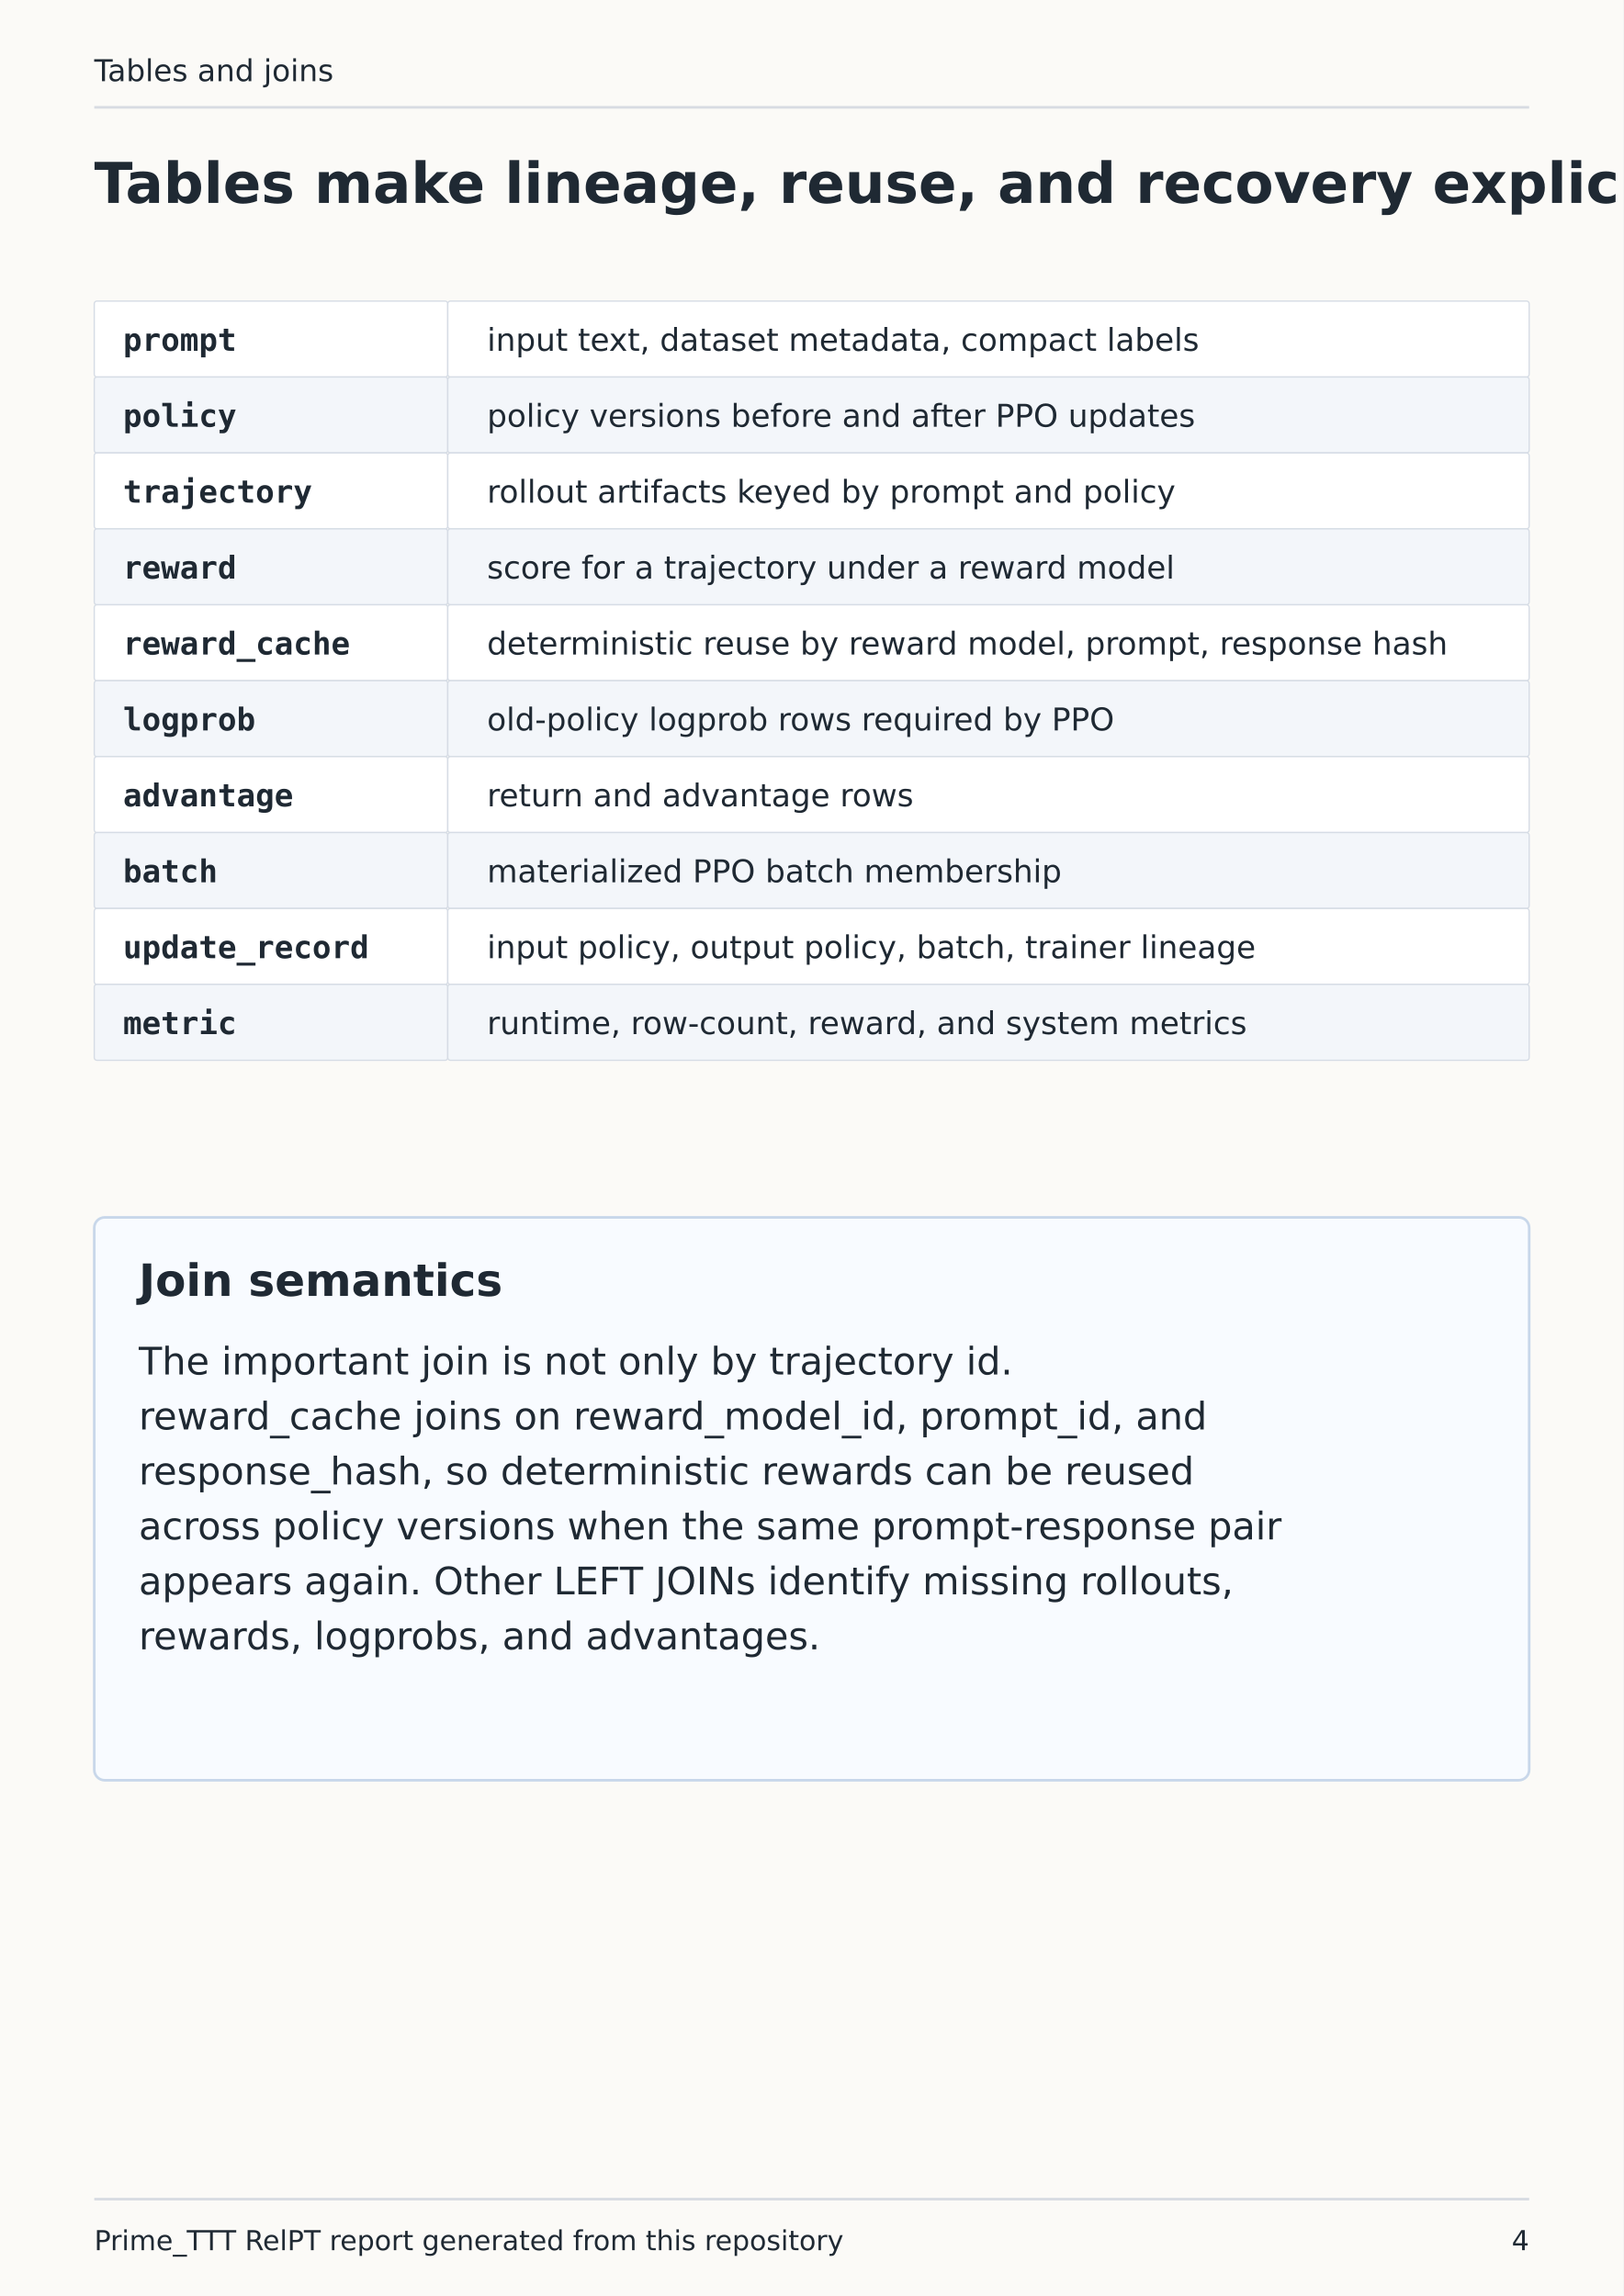
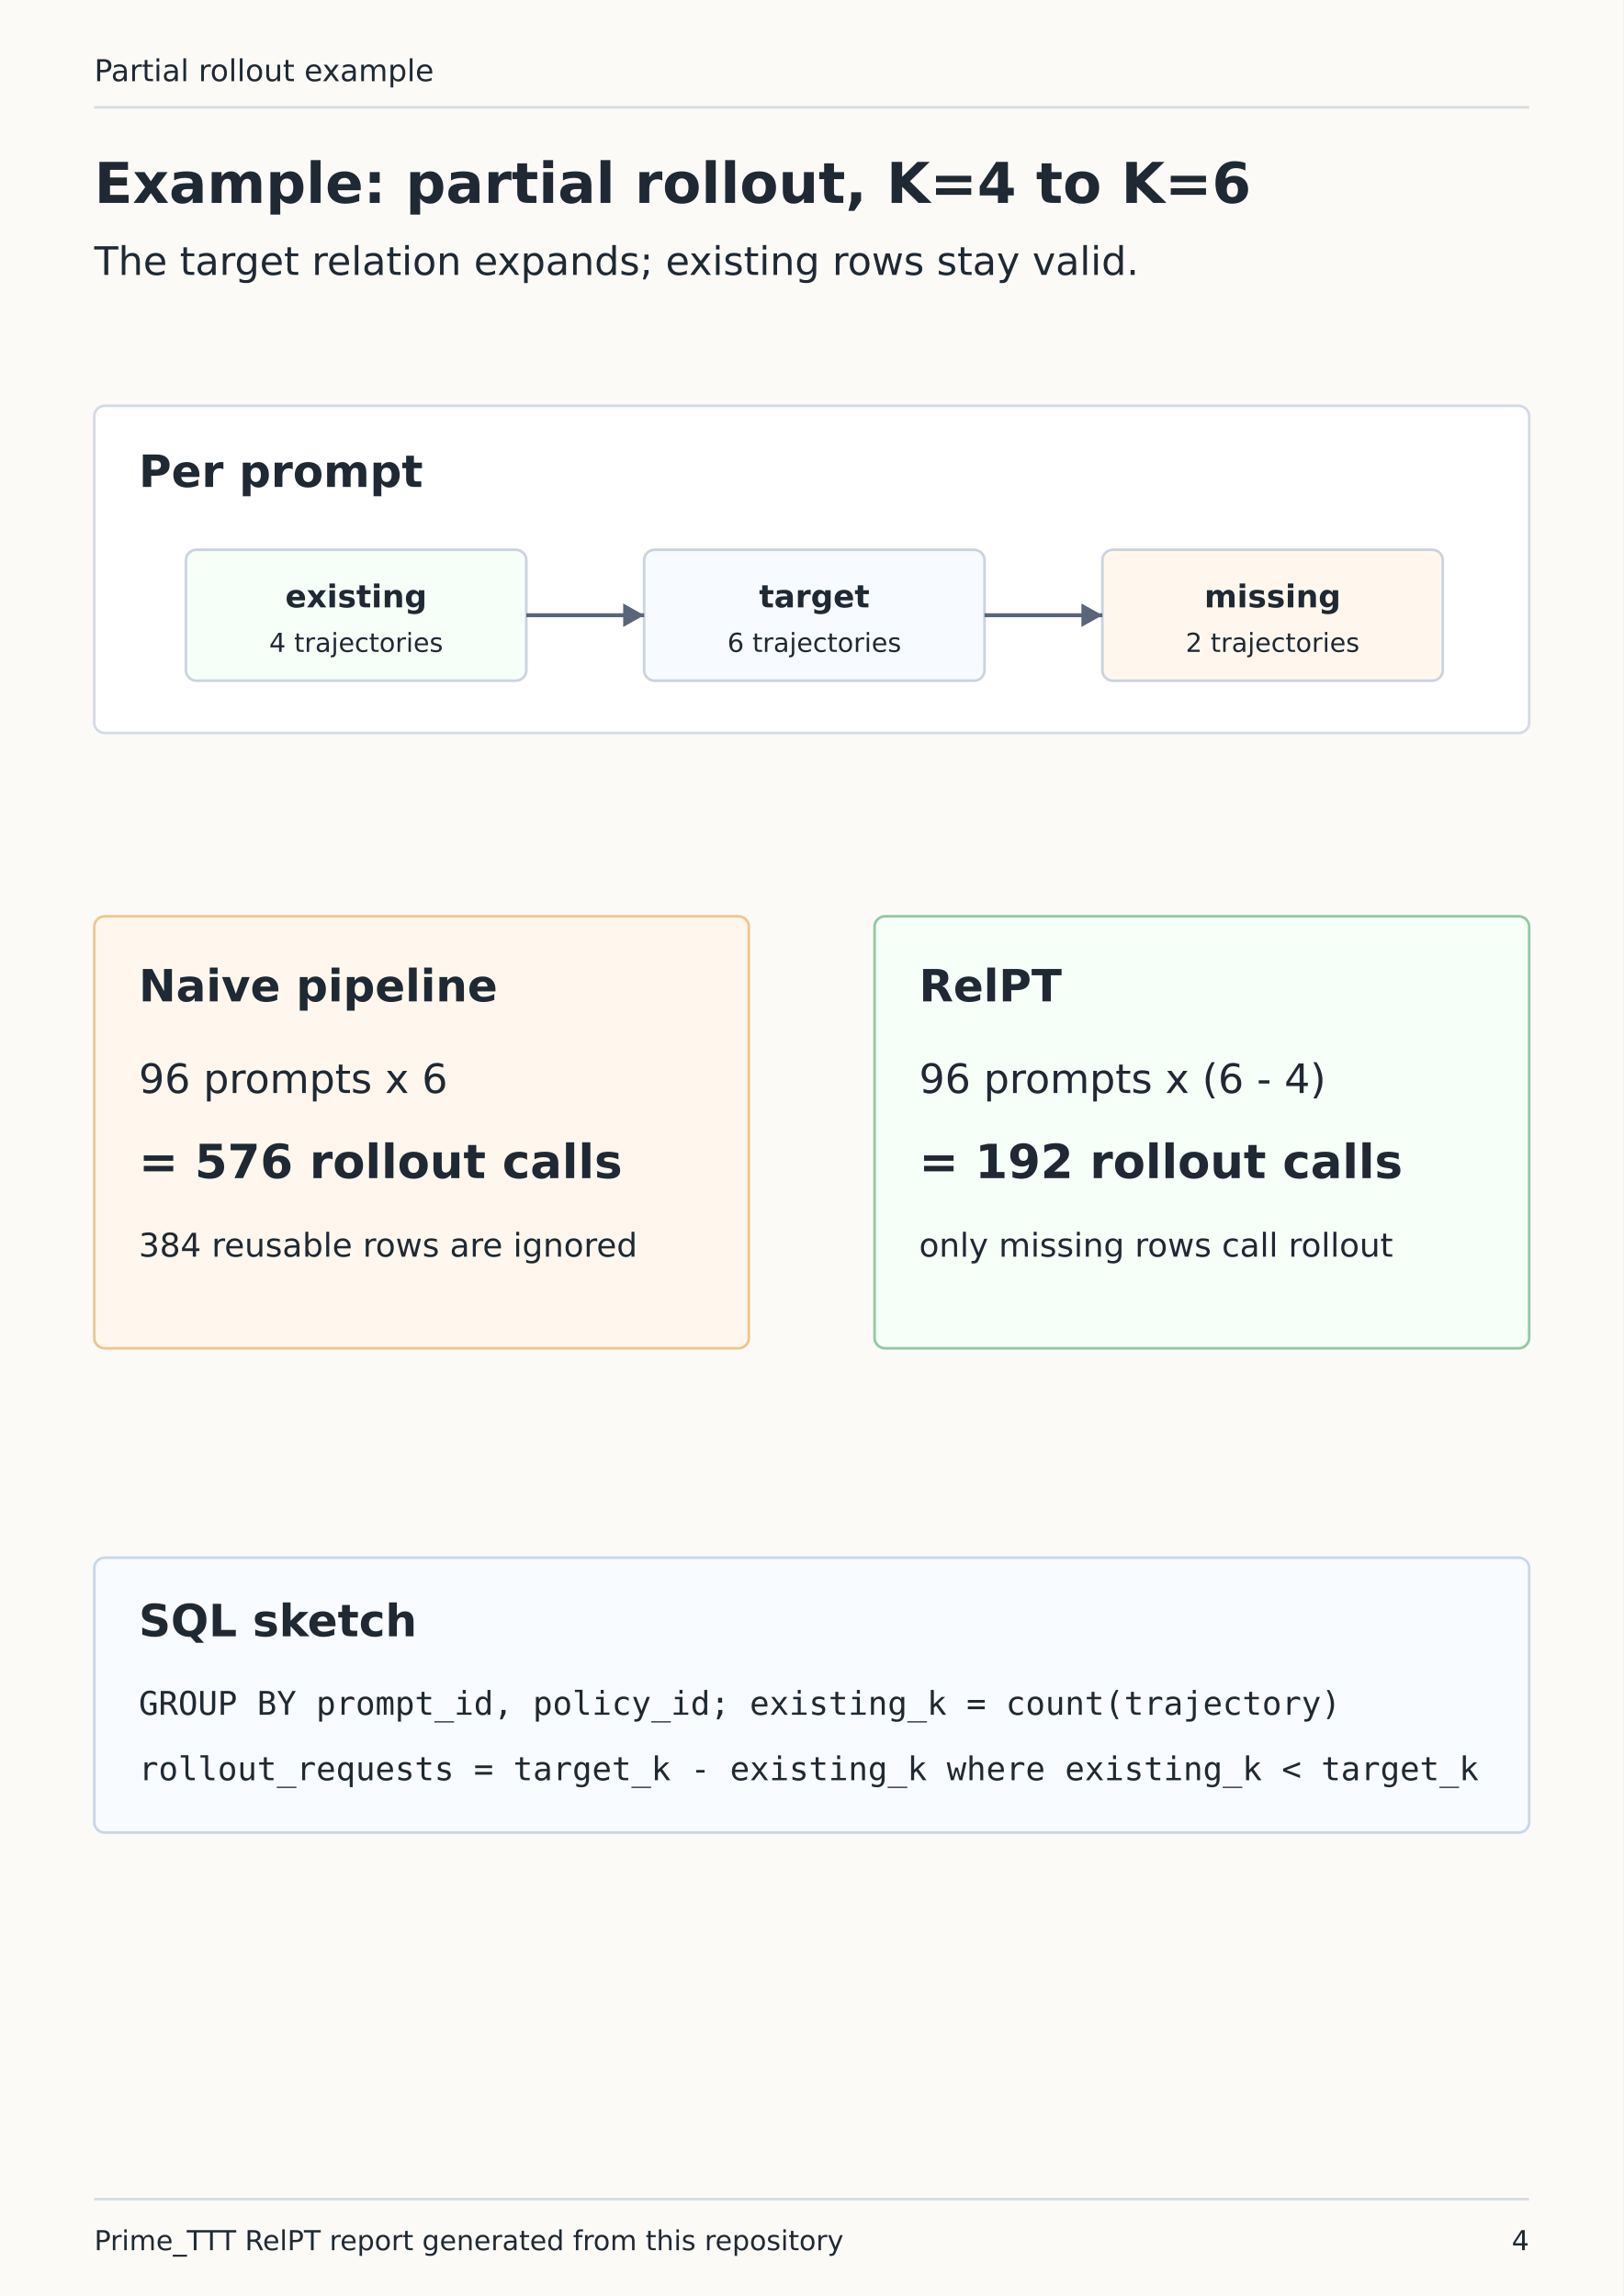
<svg xmlns="http://www.w3.org/2000/svg" width="1240" height="1754" viewBox="0 0 1240 1754">
  <rect width="100%" height="100%" fill="#fbfaf7" />
  <style>text{font-family:DejaVu Sans, Arial, sans-serif;fill:#1f2933}.muted{fill:#5f6978}.mono{font-family:DejaVu Sans Mono,monospace}</style>
-   <text x="72.0" y="62.0" font-size="23" font-weight="400" fill="#697386" text-anchor="start" class="">Tables and joins</text>
+   <text x="72.0" y="62.0" font-size="23" font-weight="400" fill="#697386" text-anchor="start" class="">Partial rollout example</text>
  <line x1="72.0" y1="82.0" x2="1168.0" y2="82.0" stroke="#d7dbe2" stroke-width="2" />
-   <text x="72.0" y="155.0" font-size="43" font-weight="700" fill="#1f2933" text-anchor="start" class="">Tables make lineage, reuse, and recovery explicit</text>
-   <rect x="72.0" y="230.0" width="270.0" height="58.0" rx="2" fill="#ffffff" stroke="#d6dce5" stroke-width="1" />
-   <rect x="342.0" y="230.0" width="826.0" height="58.0" rx="2" fill="#ffffff" stroke="#d6dce5" stroke-width="1" />
-   <text x="94.0" y="268.0" font-size="24" font-weight="700" fill="#1f2933" text-anchor="start" class="mono">prompt</text>
-   <text x="372.0" y="268.0" font-size="24" font-weight="400" fill="#1f2933" text-anchor="start" class="">input text, dataset metadata, compact labels</text>
-   <rect x="72.0" y="288.0" width="270.0" height="58.0" rx="2" fill="#f3f6fa" stroke="#d6dce5" stroke-width="1" />
-   <rect x="342.0" y="288.0" width="826.0" height="58.0" rx="2" fill="#f3f6fa" stroke="#d6dce5" stroke-width="1" />
-   <text x="94.0" y="326.0" font-size="24" font-weight="700" fill="#1f2933" text-anchor="start" class="mono">policy</text>
-   <text x="372.0" y="326.0" font-size="24" font-weight="400" fill="#1f2933" text-anchor="start" class="">policy versions before and after PPO updates</text>
-   <rect x="72.0" y="346.0" width="270.0" height="58.0" rx="2" fill="#ffffff" stroke="#d6dce5" stroke-width="1" />
-   <rect x="342.0" y="346.0" width="826.0" height="58.0" rx="2" fill="#ffffff" stroke="#d6dce5" stroke-width="1" />
-   <text x="94.0" y="384.0" font-size="24" font-weight="700" fill="#1f2933" text-anchor="start" class="mono">trajectory</text>
-   <text x="372.0" y="384.0" font-size="24" font-weight="400" fill="#1f2933" text-anchor="start" class="">rollout artifacts keyed by prompt and policy</text>
-   <rect x="72.0" y="404.0" width="270.0" height="58.0" rx="2" fill="#f3f6fa" stroke="#d6dce5" stroke-width="1" />
-   <rect x="342.0" y="404.0" width="826.0" height="58.0" rx="2" fill="#f3f6fa" stroke="#d6dce5" stroke-width="1" />
-   <text x="94.0" y="442.0" font-size="24" font-weight="700" fill="#1f2933" text-anchor="start" class="mono">reward</text>
-   <text x="372.0" y="442.0" font-size="24" font-weight="400" fill="#1f2933" text-anchor="start" class="">score for a trajectory under a reward model</text>
-   <rect x="72.0" y="462.0" width="270.0" height="58.0" rx="2" fill="#ffffff" stroke="#d6dce5" stroke-width="1" />
-   <rect x="342.0" y="462.0" width="826.0" height="58.0" rx="2" fill="#ffffff" stroke="#d6dce5" stroke-width="1" />
-   <text x="94.0" y="500.0" font-size="24" font-weight="700" fill="#1f2933" text-anchor="start" class="mono">reward_cache</text>
-   <text x="372.0" y="500.0" font-size="24" font-weight="400" fill="#1f2933" text-anchor="start" class="">deterministic reuse by reward model, prompt, response hash</text>
-   <rect x="72.0" y="520.0" width="270.0" height="58.0" rx="2" fill="#f3f6fa" stroke="#d6dce5" stroke-width="1" />
-   <rect x="342.0" y="520.0" width="826.0" height="58.0" rx="2" fill="#f3f6fa" stroke="#d6dce5" stroke-width="1" />
-   <text x="94.0" y="558.0" font-size="24" font-weight="700" fill="#1f2933" text-anchor="start" class="mono">logprob</text>
-   <text x="372.0" y="558.0" font-size="24" font-weight="400" fill="#1f2933" text-anchor="start" class="">old-policy logprob rows required by PPO</text>
-   <rect x="72.0" y="578.0" width="270.0" height="58.0" rx="2" fill="#ffffff" stroke="#d6dce5" stroke-width="1" />
-   <rect x="342.0" y="578.0" width="826.0" height="58.0" rx="2" fill="#ffffff" stroke="#d6dce5" stroke-width="1" />
-   <text x="94.0" y="616.0" font-size="24" font-weight="700" fill="#1f2933" text-anchor="start" class="mono">advantage</text>
-   <text x="372.0" y="616.0" font-size="24" font-weight="400" fill="#1f2933" text-anchor="start" class="">return and advantage rows</text>
-   <rect x="72.0" y="636.0" width="270.0" height="58.0" rx="2" fill="#f3f6fa" stroke="#d6dce5" stroke-width="1" />
-   <rect x="342.0" y="636.0" width="826.0" height="58.0" rx="2" fill="#f3f6fa" stroke="#d6dce5" stroke-width="1" />
-   <text x="94.0" y="674.0" font-size="24" font-weight="700" fill="#1f2933" text-anchor="start" class="mono">batch</text>
-   <text x="372.0" y="674.0" font-size="24" font-weight="400" fill="#1f2933" text-anchor="start" class="">materialized PPO batch membership</text>
-   <rect x="72.0" y="694.0" width="270.0" height="58.0" rx="2" fill="#ffffff" stroke="#d6dce5" stroke-width="1" />
-   <rect x="342.0" y="694.0" width="826.0" height="58.0" rx="2" fill="#ffffff" stroke="#d6dce5" stroke-width="1" />
-   <text x="94.0" y="732.0" font-size="24" font-weight="700" fill="#1f2933" text-anchor="start" class="mono">update_record</text>
-   <text x="372.0" y="732.0" font-size="24" font-weight="400" fill="#1f2933" text-anchor="start" class="">input policy, output policy, batch, trainer lineage</text>
-   <rect x="72.0" y="752.0" width="270.0" height="58.0" rx="2" fill="#f3f6fa" stroke="#d6dce5" stroke-width="1" />
-   <rect x="342.0" y="752.0" width="826.0" height="58.0" rx="2" fill="#f3f6fa" stroke="#d6dce5" stroke-width="1" />
-   <text x="94.0" y="790.0" font-size="24" font-weight="700" fill="#1f2933" text-anchor="start" class="mono">metric</text>
-   <text x="372.0" y="790.0" font-size="24" font-weight="400" fill="#1f2933" text-anchor="start" class="">runtime, row-count, reward, and system metrics</text>
-   <rect x="72.0" y="930.0" width="1096.0" height="430.0" rx="8" fill="#f8fbff" stroke="#c8d7ea" stroke-width="2" />
-   <text x="106.0" y="990.0" font-size="34" font-weight="700" fill="#1f2933" text-anchor="start" class="">Join semantics</text>
-   <text x="106.0" y="1050.0" font-size="29" font-weight="400" fill="#1f2933" text-anchor="start" class="">The important join is not only by trajectory id.</text>
-   <text x="106.0" y="1092.0" font-size="29" font-weight="400" fill="#1f2933" text-anchor="start" class="">reward_cache joins on reward_model_id, prompt_id, and</text>
-   <text x="106.0" y="1134.0" font-size="29" font-weight="400" fill="#1f2933" text-anchor="start" class="">response_hash, so deterministic rewards can be reused</text>
-   <text x="106.0" y="1176.0" font-size="29" font-weight="400" fill="#1f2933" text-anchor="start" class="">across policy versions when the same prompt-response pair</text>
-   <text x="106.0" y="1218.0" font-size="29" font-weight="400" fill="#1f2933" text-anchor="start" class="">appears again. Other LEFT JOINs identify missing rollouts,</text>
-   <text x="106.0" y="1260.0" font-size="29" font-weight="400" fill="#1f2933" text-anchor="start" class="">rewards, logprobs, and advantages.</text>
+   <text x="72.0" y="155.0" font-size="43" font-weight="700" fill="#1f2933" text-anchor="start" class="">Example: partial rollout, K=4 to K=6</text>
+   <text x="72.0" y="210.0" font-size="30" font-weight="400" fill="#4b5563" text-anchor="start" class="">The target relation expands; existing rows stay valid.</text>
+   <rect x="72.0" y="310.0" width="1096.0" height="250.0" rx="8" fill="#ffffff" stroke="#d4dae3" stroke-width="2" />
+   <text x="106.0" y="372.0" font-size="34" font-weight="700" fill="#1f2933" text-anchor="start" class="">Per prompt</text>
+   <rect x="142.0" y="420.0" width="260.0" height="100.0" rx="8" fill="#f6fff8" stroke="#cbd3df" stroke-width="2" />
+   <text x="272.0" y="464.0" font-size="24" font-weight="700" fill="#1f2933" text-anchor="middle" class="">existing</text>
+   <text x="272.0" y="498.0" font-size="20" font-weight="400" fill="#697386" text-anchor="middle" class="">4 trajectories</text>
+   <rect x="492.0" y="420.0" width="260.0" height="100.0" rx="8" fill="#f7fbff" stroke="#cbd3df" stroke-width="2" />
+   <text x="622.0" y="464.0" font-size="24" font-weight="700" fill="#1f2933" text-anchor="middle" class="">target</text>
+   <text x="622.0" y="498.0" font-size="20" font-weight="400" fill="#697386" text-anchor="middle" class="">6 trajectories</text>
+   <rect x="842.0" y="420.0" width="260.0" height="100.0" rx="8" fill="#fff7ed" stroke="#cbd3df" stroke-width="2" />
+   <text x="972.0" y="464.0" font-size="24" font-weight="700" fill="#1f2933" text-anchor="middle" class="">missing</text>
+   <text x="972.0" y="498.0" font-size="20" font-weight="400" fill="#697386" text-anchor="middle" class="">2 trajectories</text>
+   <line x1="402.0" y1="470.0" x2="492.0" y2="470.0" stroke="#596579" stroke-width="3" />
+   <path d="M492.0,470.0 l-16,-9 l0,18 z" fill="#596579" />
+   <line x1="752.0" y1="470.0" x2="842.0" y2="470.0" stroke="#596579" stroke-width="3" />
+   <path d="M842.0,470.0 l-16,-9 l0,18 z" fill="#596579" />
+   <rect x="72.0" y="700.0" width="500.0" height="330.0" rx="8" fill="#fff7ed" stroke="#efc58d" stroke-width="2" />
+   <text x="106.0" y="765.0" font-size="34" font-weight="700" fill="#1f2933" text-anchor="start" class="">Naive pipeline</text>
+   <text x="106.0" y="835.0" font-size="31" font-weight="400" fill="#1f2933" text-anchor="start" class="">96 prompts x 6</text>
+   <text x="106.0" y="900.0" font-size="36" font-weight="700" fill="#1f2933" text-anchor="start" class="">= 576 rollout calls</text>
+   <text x="106.0" y="960.0" font-size="25" font-weight="400" fill="#697386" text-anchor="start" class="">384 reusable rows are ignored</text>
+   <rect x="668.0" y="700.0" width="500.0" height="330.0" rx="8" fill="#f6fff8" stroke="#92c9a2" stroke-width="2" />
+   <text x="702.0" y="765.0" font-size="34" font-weight="700" fill="#1f2933" text-anchor="start" class="">RelPT</text>
+   <text x="702.0" y="835.0" font-size="31" font-weight="400" fill="#1f2933" text-anchor="start" class="">96 prompts x (6 - 4)</text>
+   <text x="702.0" y="900.0" font-size="36" font-weight="700" fill="#1f2933" text-anchor="start" class="">= 192 rollout calls</text>
+   <text x="702.0" y="960.0" font-size="25" font-weight="400" fill="#697386" text-anchor="start" class="">only missing rows call rollout</text>
+   <rect x="72.0" y="1190.0" width="1096.0" height="210.0" rx="8" fill="#f8fbff" stroke="#c8d7ea" stroke-width="2" />
+   <text x="106.0" y="1250.0" font-size="34" font-weight="700" fill="#1f2933" text-anchor="start" class="">SQL sketch</text>
+   <text x="106.0" y="1310.0" font-size="25" font-weight="400" fill="#1f2933" text-anchor="start" class="mono">GROUP BY prompt_id, policy_id; existing_k = count(trajectory)</text>
+   <text x="106.0" y="1360.0" font-size="25" font-weight="400" fill="#1f2933" text-anchor="start" class="mono">rollout_requests = target_k - existing_k where existing_k &lt; target_k</text>
  <line x1="72.0" y1="1680.0" x2="1168.0" y2="1680.0" stroke="#d7dbe2" stroke-width="2" />
  <text x="72.0" y="1719.0" font-size="21" font-weight="400" fill="#697386" text-anchor="start" class="">Prime_TTT RelPT report generated from this repository</text>
  <text x="1168.0" y="1719.0" font-size="21" font-weight="400" fill="#697386" text-anchor="end" class="">4</text>
</svg>
